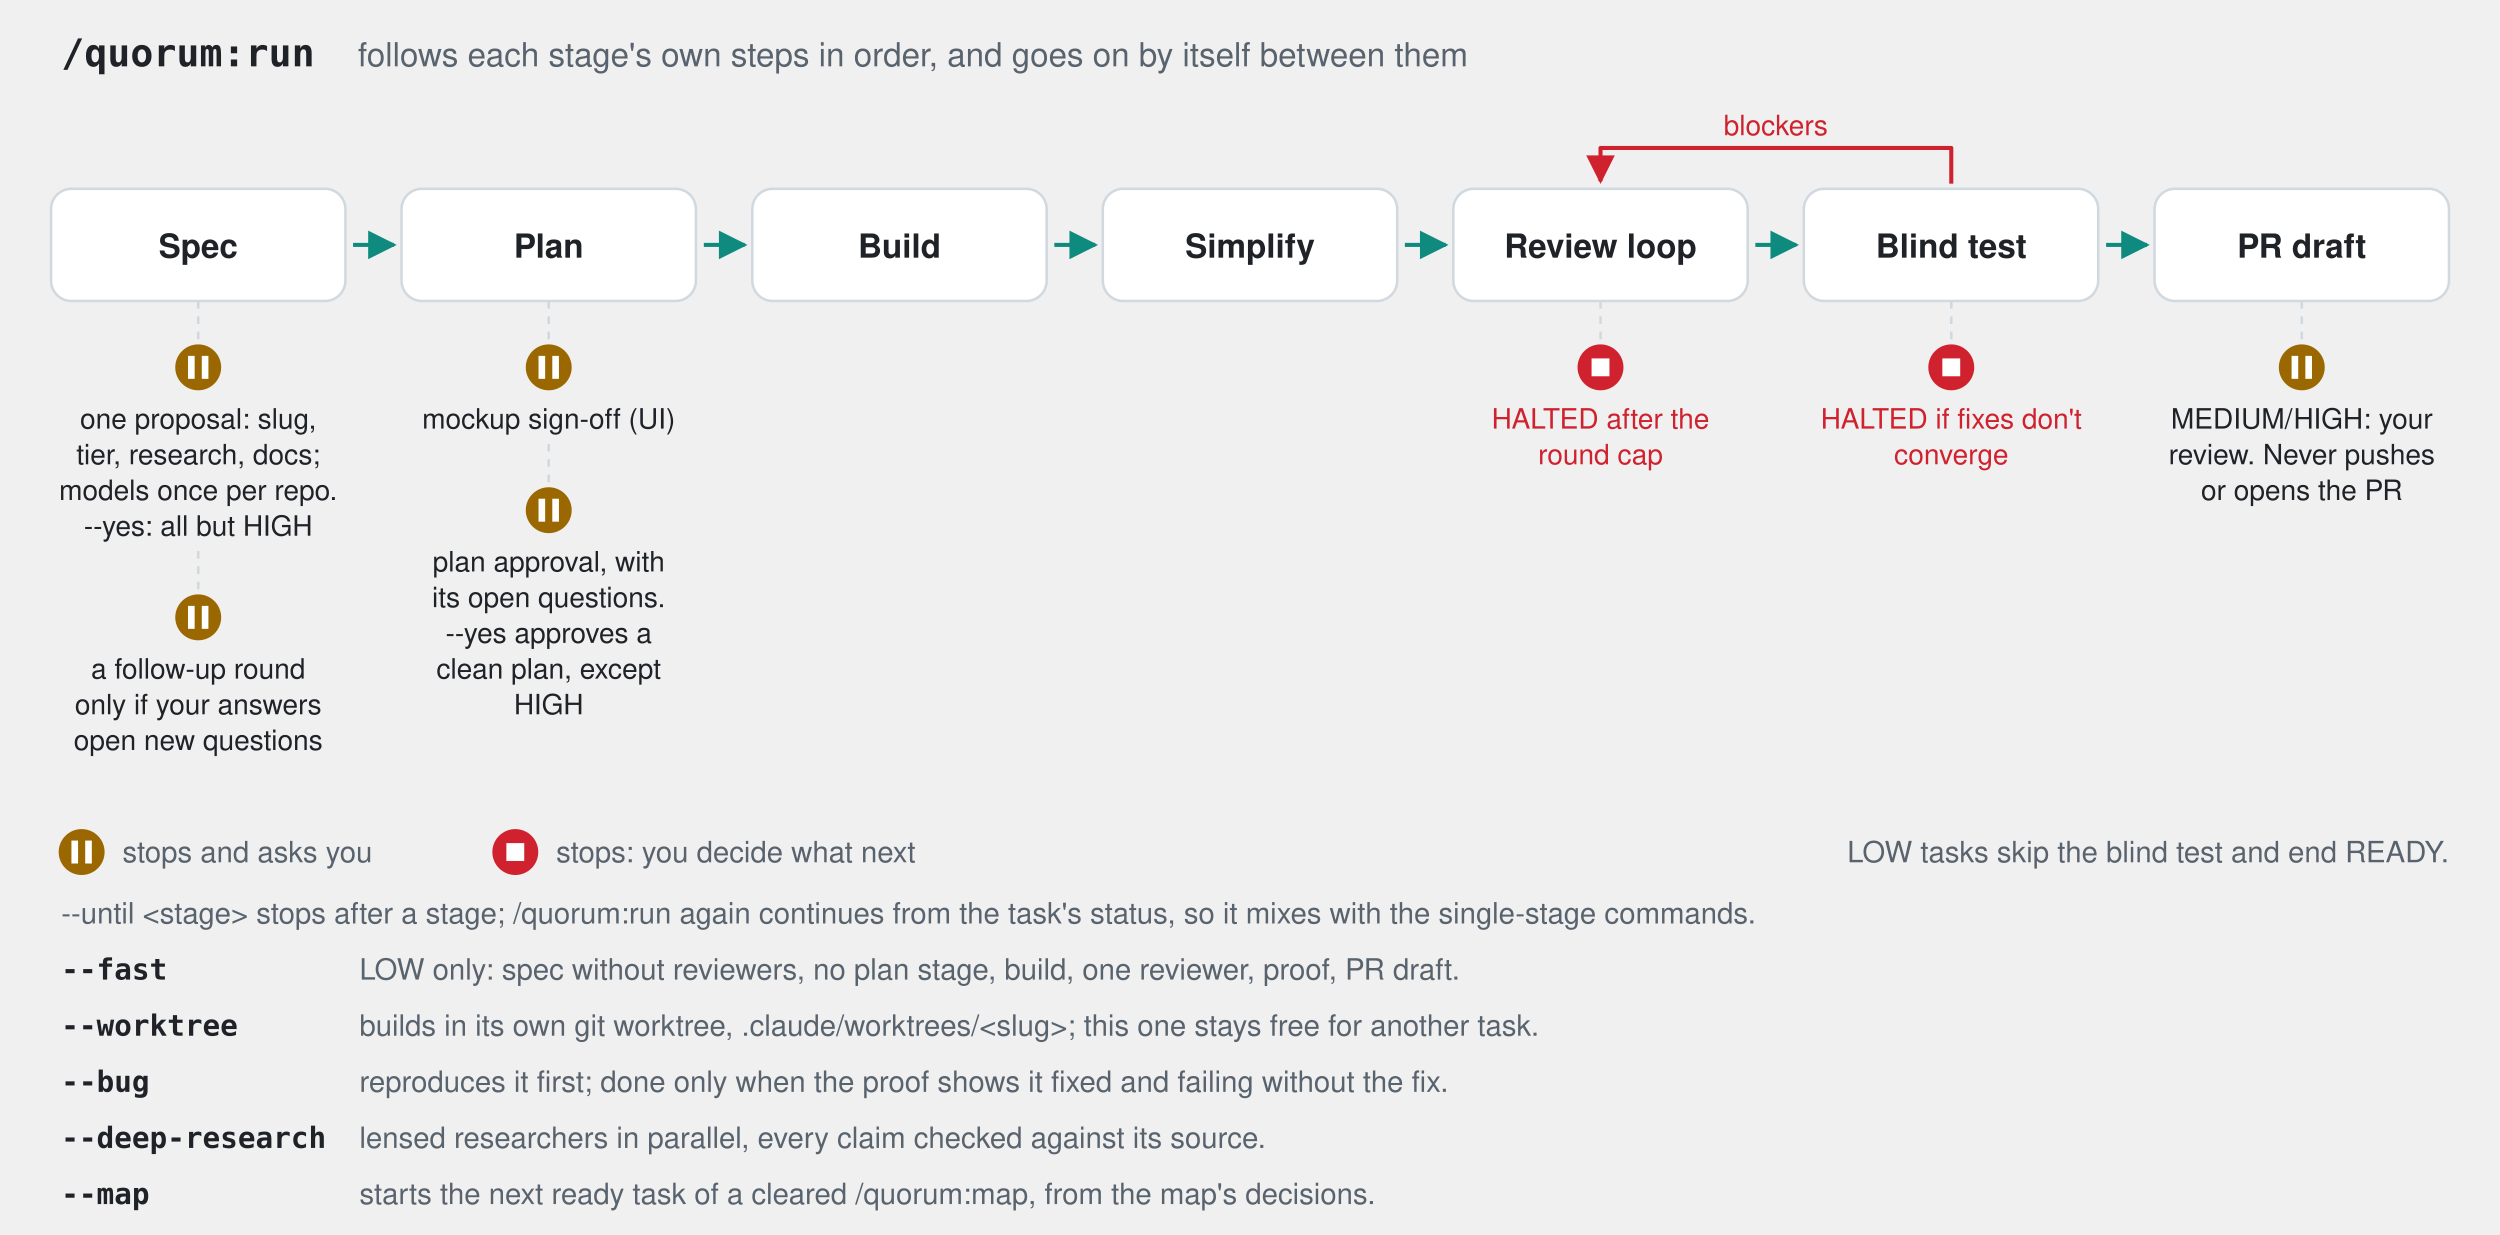
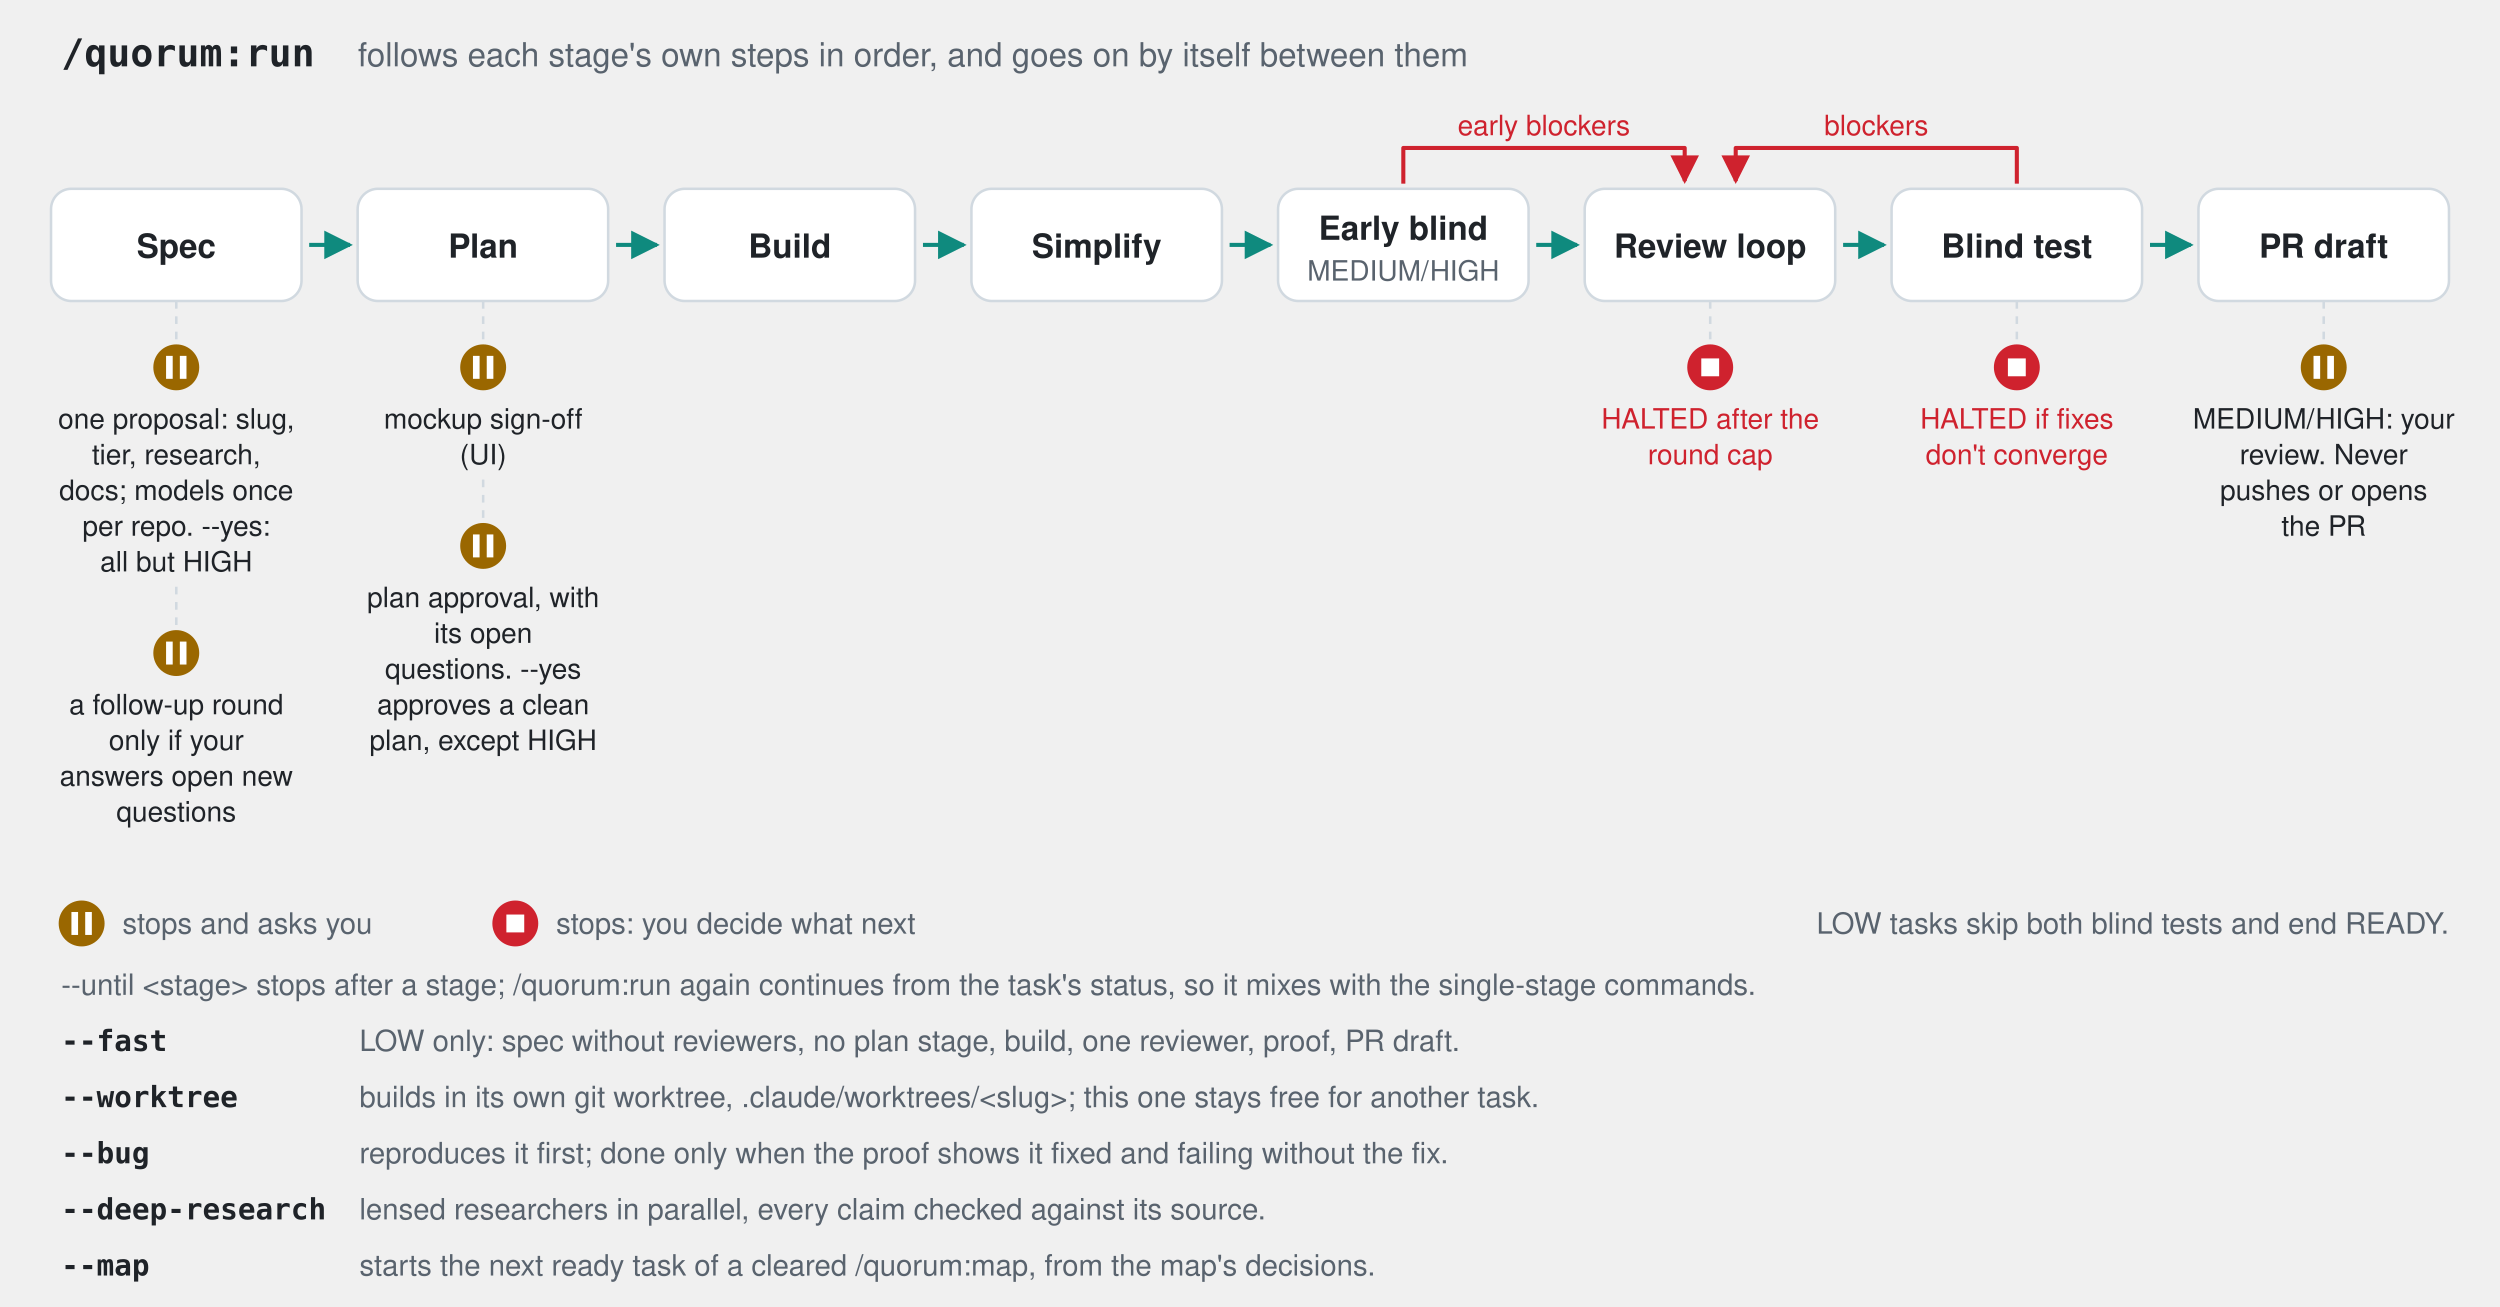
- <svg xmlns="http://www.w3.org/2000/svg" width="980" height="484" viewBox="0 0 980 484" role="img" aria-label="/quorum:run: spec, plan, build, simplify, review loop, blind test, PR draft, in order. It stops to ask at the spec (one proposal of slug, tier, research, and docs, and the models the first time in a repo; --yes accepts all but a HIGH tier; a follow-up round only if your answers open new questions) and the plan (mockup sign-off for UI, plan approval with the plan's open questions; --yes approves a clean plan except for HIGH), and for your review of MEDIUM and HIGH tasks after the PR draft. It stops if the review loop or the blind test halts. Blind-test blockers go back to the review loop. It never pushes or opens the PR. --fast takes a LOW task through without spec reviewers or a plan stage, with one reviewer; --worktree builds the task in its own git worktree; --bug reproduces the bug first and proves it fixed; --deep-research runs lensed researchers in parallel and checks every claim; --map starts the next ready task of a cleared map.">
+ <svg xmlns="http://www.w3.org/2000/svg" width="980" height="512" viewBox="0 0 980 512" role="img" aria-label="/quorum:run: spec, plan, build, simplify, the early blind test for MEDIUM and HIGH tasks, review loop, blind test, PR draft, in order. It stops to ask at the spec (one proposal of slug, tier, research, and docs, and the models the first time in a repo; --yes accepts all but a HIGH tier; a follow-up round only if your answers open new questions) and the plan (mockup sign-off for UI, plan approval with the plan's open questions; --yes approves a clean plan except for HIGH), and for your review of MEDIUM and HIGH tasks after the PR draft. It stops if the review loop or the blind test halts. The early blind test's blockers go to the review loop before round 1, and the later blind test's go back to it. LOW tasks skip both blind tests. It never pushes or opens the PR. --fast takes a LOW task through without spec reviewers or a plan stage, with one reviewer; --worktree builds the task in its own git worktree; --bug reproduces the bug first and proves it fixed; --deep-research runs lensed researchers in parallel and checks every claim; --map starts the next ready task of a cleared map.">
  <defs>
    <marker id="arrow-go" viewBox="0 0 10 10" refX="9" refY="5" markerWidth="7" markerHeight="7" orient="auto-start-reverse">
      <path d="M0,0 L10,5 L0,10 z" fill="#0f8a7e" />
    </marker>
    <marker id="arrow-back" viewBox="0 0 10 10" refX="9" refY="5" markerWidth="7" markerHeight="7" orient="auto-start-reverse">
      <path d="M0,0 L10,5 L0,10 z" fill="#cf222e" />
    </marker>
  </defs>
  <text x="24.0" y="26.0" font-family="ui-monospace, SFMono-Regular, Menlo, Consolas, monospace" font-size="15" font-weight="700" fill="#1f2328" text-anchor="start">/quorum:run</text>
  <text x="140.3" y="26.0" font-family="-apple-system, BlinkMacSystemFont, 'Segoe UI', Helvetica, Arial, sans-serif" font-size="13" font-weight="400" fill="#59636e" text-anchor="start">follows each stage's own steps in order, and goes on by itself between them</text>
-   <rect x="20.0" y="74.0" width="115.4" height="44.0" rx="8" fill="#ffffff" stroke="#d1d9e0" />
-   <text x="77.7" y="101.0" font-family="-apple-system, BlinkMacSystemFont, 'Segoe UI', Helvetica, Arial, sans-serif" font-size="13" font-weight="600" fill="#1f2328" text-anchor="middle">Spec</text>
-   <line x1="77.7" y1="118.0" x2="77.7" y2="135.0" stroke="#d1d9e0" stroke-dasharray="3 3" />
-   <circle cx="77.7" cy="144.0" r="9" fill="#9a6700" />
-   <rect x="73.7" y="139.5" width="2.6" height="9" fill="#ffffff" />
-   <rect x="79.1" y="139.5" width="2.6" height="9" fill="#ffffff" />
-   <text x="77.7" y="168.0" font-family="-apple-system, BlinkMacSystemFont, 'Segoe UI', Helvetica, Arial, sans-serif" font-size="11" font-weight="400" fill="#1f2328" text-anchor="middle">one proposal: slug,</text>
-   <text x="77.7" y="182.0" font-family="-apple-system, BlinkMacSystemFont, 'Segoe UI', Helvetica, Arial, sans-serif" font-size="11" font-weight="400" fill="#1f2328" text-anchor="middle">tier, research, docs;</text>
-   <text x="77.7" y="196.0" font-family="-apple-system, BlinkMacSystemFont, 'Segoe UI', Helvetica, Arial, sans-serif" font-size="11" font-weight="400" fill="#1f2328" text-anchor="middle">models once per repo.</text>
-   <text x="77.7" y="210.0" font-family="-apple-system, BlinkMacSystemFont, 'Segoe UI', Helvetica, Arial, sans-serif" font-size="11" font-weight="400" fill="#1f2328" text-anchor="middle">--yes: all but HIGH</text>
-   <line x1="77.7" y1="216.0" x2="77.7" y2="233.0" stroke="#d1d9e0" stroke-dasharray="3 3" />
-   <circle cx="77.7" cy="242.0" r="9" fill="#9a6700" />
-   <rect x="73.7" y="237.5" width="2.6" height="9" fill="#ffffff" />
-   <rect x="79.1" y="237.5" width="2.6" height="9" fill="#ffffff" />
-   <text x="77.7" y="266.0" font-family="-apple-system, BlinkMacSystemFont, 'Segoe UI', Helvetica, Arial, sans-serif" font-size="11" font-weight="400" fill="#1f2328" text-anchor="middle">a follow-up round</text>
-   <text x="77.7" y="280.0" font-family="-apple-system, BlinkMacSystemFont, 'Segoe UI', Helvetica, Arial, sans-serif" font-size="11" font-weight="400" fill="#1f2328" text-anchor="middle">only if your answers</text>
-   <text x="77.7" y="294.0" font-family="-apple-system, BlinkMacSystemFont, 'Segoe UI', Helvetica, Arial, sans-serif" font-size="11" font-weight="400" fill="#1f2328" text-anchor="middle">open new questions</text>
-   <rect x="157.4" y="74.0" width="115.4" height="44.0" rx="8" fill="#ffffff" stroke="#d1d9e0" />
-   <text x="215.1" y="101.0" font-family="-apple-system, BlinkMacSystemFont, 'Segoe UI', Helvetica, Arial, sans-serif" font-size="13" font-weight="600" fill="#1f2328" text-anchor="middle">Plan</text>
-   <path d="M138.4,96.0 H154.4" fill="none" stroke="#0f8a7e" stroke-width="1.6" stroke-linejoin="round" marker-end="url(#arrow-go)" />
-   <line x1="215.1" y1="118.0" x2="215.1" y2="135.0" stroke="#d1d9e0" stroke-dasharray="3 3" />
-   <circle cx="215.1" cy="144.0" r="9" fill="#9a6700" />
-   <rect x="211.1" y="139.5" width="2.6" height="9" fill="#ffffff" />
-   <rect x="216.5" y="139.5" width="2.6" height="9" fill="#ffffff" />
-   <text x="215.1" y="168.0" font-family="-apple-system, BlinkMacSystemFont, 'Segoe UI', Helvetica, Arial, sans-serif" font-size="11" font-weight="400" fill="#1f2328" text-anchor="middle">mockup sign-off (UI)</text>
-   <line x1="215.1" y1="174.0" x2="215.1" y2="191.0" stroke="#d1d9e0" stroke-dasharray="3 3" />
-   <circle cx="215.1" cy="200.0" r="9" fill="#9a6700" />
-   <rect x="211.1" y="195.5" width="2.6" height="9" fill="#ffffff" />
-   <rect x="216.5" y="195.5" width="2.6" height="9" fill="#ffffff" />
-   <text x="215.1" y="224.0" font-family="-apple-system, BlinkMacSystemFont, 'Segoe UI', Helvetica, Arial, sans-serif" font-size="11" font-weight="400" fill="#1f2328" text-anchor="middle">plan approval, with</text>
-   <text x="215.1" y="238.0" font-family="-apple-system, BlinkMacSystemFont, 'Segoe UI', Helvetica, Arial, sans-serif" font-size="11" font-weight="400" fill="#1f2328" text-anchor="middle">its open questions.</text>
-   <text x="215.1" y="252.0" font-family="-apple-system, BlinkMacSystemFont, 'Segoe UI', Helvetica, Arial, sans-serif" font-size="11" font-weight="400" fill="#1f2328" text-anchor="middle">--yes approves a</text>
-   <text x="215.1" y="266.0" font-family="-apple-system, BlinkMacSystemFont, 'Segoe UI', Helvetica, Arial, sans-serif" font-size="11" font-weight="400" fill="#1f2328" text-anchor="middle">clean plan, except</text>
-   <text x="215.1" y="280.0" font-family="-apple-system, BlinkMacSystemFont, 'Segoe UI', Helvetica, Arial, sans-serif" font-size="11" font-weight="400" fill="#1f2328" text-anchor="middle">HIGH</text>
-   <rect x="294.9" y="74.0" width="115.4" height="44.0" rx="8" fill="#ffffff" stroke="#d1d9e0" />
-   <text x="352.6" y="101.0" font-family="-apple-system, BlinkMacSystemFont, 'Segoe UI', Helvetica, Arial, sans-serif" font-size="13" font-weight="600" fill="#1f2328" text-anchor="middle">Build</text>
-   <path d="M275.9,96.0 H291.9" fill="none" stroke="#0f8a7e" stroke-width="1.6" stroke-linejoin="round" marker-end="url(#arrow-go)" />
-   <rect x="432.3" y="74.0" width="115.4" height="44.0" rx="8" fill="#ffffff" stroke="#d1d9e0" />
-   <text x="490.0" y="101.0" font-family="-apple-system, BlinkMacSystemFont, 'Segoe UI', Helvetica, Arial, sans-serif" font-size="13" font-weight="600" fill="#1f2328" text-anchor="middle">Simplify</text>
-   <path d="M413.3,96.0 H429.3" fill="none" stroke="#0f8a7e" stroke-width="1.6" stroke-linejoin="round" marker-end="url(#arrow-go)" />
-   <rect x="569.7" y="74.0" width="115.4" height="44.0" rx="8" fill="#ffffff" stroke="#d1d9e0" />
-   <text x="627.4" y="101.0" font-family="-apple-system, BlinkMacSystemFont, 'Segoe UI', Helvetica, Arial, sans-serif" font-size="13" font-weight="600" fill="#1f2328" text-anchor="middle">Review loop</text>
-   <path d="M550.7,96.0 H566.7" fill="none" stroke="#0f8a7e" stroke-width="1.6" stroke-linejoin="round" marker-end="url(#arrow-go)" />
-   <line x1="627.4" y1="118.0" x2="627.4" y2="135.0" stroke="#d1d9e0" stroke-dasharray="3 3" />
-   <circle cx="627.4" cy="144.0" r="9" fill="#cf222e" />
-   <rect x="623.9" y="140.5" width="7" height="7" fill="#ffffff" />
-   <text x="627.4" y="168.0" font-family="-apple-system, BlinkMacSystemFont, 'Segoe UI', Helvetica, Arial, sans-serif" font-size="11" font-weight="400" fill="#cf222e" text-anchor="middle">HALTED after the</text>
-   <text x="627.4" y="182.0" font-family="-apple-system, BlinkMacSystemFont, 'Segoe UI', Helvetica, Arial, sans-serif" font-size="11" font-weight="400" fill="#cf222e" text-anchor="middle">round cap</text>
-   <rect x="707.1" y="74.0" width="115.4" height="44.0" rx="8" fill="#ffffff" stroke="#d1d9e0" />
-   <text x="764.9" y="101.0" font-family="-apple-system, BlinkMacSystemFont, 'Segoe UI', Helvetica, Arial, sans-serif" font-size="13" font-weight="600" fill="#1f2328" text-anchor="middle">Blind test</text>
-   <path d="M688.1,96.0 H704.1" fill="none" stroke="#0f8a7e" stroke-width="1.6" stroke-linejoin="round" marker-end="url(#arrow-go)" />
-   <line x1="764.9" y1="118.0" x2="764.9" y2="135.0" stroke="#d1d9e0" stroke-dasharray="3 3" />
-   <circle cx="764.9" cy="144.0" r="9" fill="#cf222e" />
-   <rect x="761.4" y="140.5" width="7" height="7" fill="#ffffff" />
-   <text x="764.9" y="168.0" font-family="-apple-system, BlinkMacSystemFont, 'Segoe UI', Helvetica, Arial, sans-serif" font-size="11" font-weight="400" fill="#cf222e" text-anchor="middle">HALTED if fixes don't</text>
-   <text x="764.9" y="182.0" font-family="-apple-system, BlinkMacSystemFont, 'Segoe UI', Helvetica, Arial, sans-serif" font-size="11" font-weight="400" fill="#cf222e" text-anchor="middle">converge</text>
-   <rect x="844.6" y="74.0" width="115.4" height="44.0" rx="8" fill="#ffffff" stroke="#d1d9e0" />
-   <text x="902.3" y="101.0" font-family="-apple-system, BlinkMacSystemFont, 'Segoe UI', Helvetica, Arial, sans-serif" font-size="13" font-weight="600" fill="#1f2328" text-anchor="middle">PR draft</text>
-   <path d="M825.6,96.0 H841.6" fill="none" stroke="#0f8a7e" stroke-width="1.6" stroke-linejoin="round" marker-end="url(#arrow-go)" />
-   <line x1="902.3" y1="118.0" x2="902.3" y2="135.0" stroke="#d1d9e0" stroke-dasharray="3 3" />
-   <circle cx="902.3" cy="144.0" r="9" fill="#9a6700" />
-   <rect x="898.3" y="139.5" width="2.6" height="9" fill="#ffffff" />
-   <rect x="903.7" y="139.5" width="2.6" height="9" fill="#ffffff" />
-   <text x="902.3" y="168.0" font-family="-apple-system, BlinkMacSystemFont, 'Segoe UI', Helvetica, Arial, sans-serif" font-size="11" font-weight="400" fill="#1f2328" text-anchor="middle">MEDIUM/HIGH: your</text>
-   <text x="902.3" y="182.0" font-family="-apple-system, BlinkMacSystemFont, 'Segoe UI', Helvetica, Arial, sans-serif" font-size="11" font-weight="400" fill="#1f2328" text-anchor="middle">review. Never pushes</text>
-   <text x="902.3" y="196.0" font-family="-apple-system, BlinkMacSystemFont, 'Segoe UI', Helvetica, Arial, sans-serif" font-size="11" font-weight="400" fill="#1f2328" text-anchor="middle">or opens the PR</text>
-   <path d="M764.9,72 V58 H627.4 V71" fill="none" stroke="#cf222e" stroke-width="1.6" stroke-linejoin="round" marker-end="url(#arrow-back)" />
-   <text x="696.1" y="53.0" font-family="-apple-system, BlinkMacSystemFont, 'Segoe UI', Helvetica, Arial, sans-serif" font-size="11" font-weight="400" fill="#cf222e" text-anchor="middle">blockers</text>
-   <circle cx="32.0" cy="334.0" r="9" fill="#9a6700" />
-   <rect x="28.0" y="329.5" width="2.6" height="9" fill="#ffffff" />
-   <rect x="33.4" y="329.5" width="2.6" height="9" fill="#ffffff" />
-   <text x="48.0" y="338.0" font-family="-apple-system, BlinkMacSystemFont, 'Segoe UI', Helvetica, Arial, sans-serif" font-size="11.5" font-weight="400" fill="#59636e" text-anchor="start">stops and asks you</text>
-   <circle cx="202.0" cy="334.0" r="9" fill="#cf222e" />
-   <rect x="198.5" y="330.5" width="7" height="7" fill="#ffffff" />
-   <text x="218.0" y="338.0" font-family="-apple-system, BlinkMacSystemFont, 'Segoe UI', Helvetica, Arial, sans-serif" font-size="11.5" font-weight="400" fill="#59636e" text-anchor="start">stops: you decide what next</text>
-   <text x="960.0" y="338.0" font-family="-apple-system, BlinkMacSystemFont, 'Segoe UI', Helvetica, Arial, sans-serif" font-size="11.5" font-weight="400" fill="#59636e" text-anchor="end">LOW tasks skip the blind test and end READY.</text>
-   <text x="24.0" y="362.0" font-family="-apple-system, BlinkMacSystemFont, 'Segoe UI', Helvetica, Arial, sans-serif" font-size="11.5" font-weight="400" fill="#59636e" text-anchor="start">--until &lt;stage&gt; stops after a stage; /quorum:run again continues from the task's status, so it mixes with the single-stage commands.</text>
-   <text x="24.0" y="384.0" font-family="ui-monospace, SFMono-Regular, Menlo, Consolas, monospace" font-size="11.5" font-weight="600" fill="#1f2328" text-anchor="start">--fast</text>
-   <text x="140.9" y="384.0" font-family="-apple-system, BlinkMacSystemFont, 'Segoe UI', Helvetica, Arial, sans-serif" font-size="11.5" font-weight="400" fill="#59636e" text-anchor="start">LOW only: spec without reviewers, no plan stage, build, one reviewer, proof, PR draft.</text>
-   <text x="24.0" y="406.0" font-family="ui-monospace, SFMono-Regular, Menlo, Consolas, monospace" font-size="11.5" font-weight="600" fill="#1f2328" text-anchor="start">--worktree</text>
-   <text x="140.9" y="406.0" font-family="-apple-system, BlinkMacSystemFont, 'Segoe UI', Helvetica, Arial, sans-serif" font-size="11.5" font-weight="400" fill="#59636e" text-anchor="start">builds in its own git worktree, .claude/worktrees/&lt;slug&gt;; this one stays free for another task.</text>
-   <text x="24.0" y="428.0" font-family="ui-monospace, SFMono-Regular, Menlo, Consolas, monospace" font-size="11.5" font-weight="600" fill="#1f2328" text-anchor="start">--bug</text>
-   <text x="140.9" y="428.0" font-family="-apple-system, BlinkMacSystemFont, 'Segoe UI', Helvetica, Arial, sans-serif" font-size="11.5" font-weight="400" fill="#59636e" text-anchor="start">reproduces it first; done only when the proof shows it fixed and failing without the fix.</text>
-   <text x="24.0" y="450.0" font-family="ui-monospace, SFMono-Regular, Menlo, Consolas, monospace" font-size="11.5" font-weight="600" fill="#1f2328" text-anchor="start">--deep-research</text>
-   <text x="140.9" y="450.0" font-family="-apple-system, BlinkMacSystemFont, 'Segoe UI', Helvetica, Arial, sans-serif" font-size="11.5" font-weight="400" fill="#59636e" text-anchor="start">lensed researchers in parallel, every claim checked against its source.</text>
-   <text x="24.0" y="472.0" font-family="ui-monospace, SFMono-Regular, Menlo, Consolas, monospace" font-size="11.5" font-weight="600" fill="#1f2328" text-anchor="start">--map</text>
-   <text x="140.9" y="472.0" font-family="-apple-system, BlinkMacSystemFont, 'Segoe UI', Helvetica, Arial, sans-serif" font-size="11.5" font-weight="400" fill="#59636e" text-anchor="start">starts the next ready task of a cleared /quorum:map, from the map's decisions.</text>
+   <rect x="20.0" y="74.0" width="98.2" height="44.0" rx="8" fill="#ffffff" stroke="#d1d9e0" />
+   <text x="69.1" y="101.0" font-family="-apple-system, BlinkMacSystemFont, 'Segoe UI', Helvetica, Arial, sans-serif" font-size="13" font-weight="600" fill="#1f2328" text-anchor="middle">Spec</text>
+   <line x1="69.1" y1="118.0" x2="69.1" y2="135.0" stroke="#d1d9e0" stroke-dasharray="3 3" />
+   <circle cx="69.1" cy="144.0" r="9" fill="#9a6700" />
+   <rect x="65.1" y="139.5" width="2.6" height="9" fill="#ffffff" />
+   <rect x="70.5" y="139.5" width="2.6" height="9" fill="#ffffff" />
+   <text x="69.1" y="168.0" font-family="-apple-system, BlinkMacSystemFont, 'Segoe UI', Helvetica, Arial, sans-serif" font-size="11" font-weight="400" fill="#1f2328" text-anchor="middle">one proposal: slug,</text>
+   <text x="69.1" y="182.0" font-family="-apple-system, BlinkMacSystemFont, 'Segoe UI', Helvetica, Arial, sans-serif" font-size="11" font-weight="400" fill="#1f2328" text-anchor="middle">tier, research,</text>
+   <text x="69.1" y="196.0" font-family="-apple-system, BlinkMacSystemFont, 'Segoe UI', Helvetica, Arial, sans-serif" font-size="11" font-weight="400" fill="#1f2328" text-anchor="middle">docs; models once</text>
+   <text x="69.1" y="210.0" font-family="-apple-system, BlinkMacSystemFont, 'Segoe UI', Helvetica, Arial, sans-serif" font-size="11" font-weight="400" fill="#1f2328" text-anchor="middle">per repo. --yes:</text>
+   <text x="69.1" y="224.0" font-family="-apple-system, BlinkMacSystemFont, 'Segoe UI', Helvetica, Arial, sans-serif" font-size="11" font-weight="400" fill="#1f2328" text-anchor="middle">all but HIGH</text>
+   <line x1="69.1" y1="230.0" x2="69.1" y2="247.0" stroke="#d1d9e0" stroke-dasharray="3 3" />
+   <circle cx="69.1" cy="256.0" r="9" fill="#9a6700" />
+   <rect x="65.1" y="251.5" width="2.6" height="9" fill="#ffffff" />
+   <rect x="70.5" y="251.5" width="2.6" height="9" fill="#ffffff" />
+   <text x="69.1" y="280.0" font-family="-apple-system, BlinkMacSystemFont, 'Segoe UI', Helvetica, Arial, sans-serif" font-size="11" font-weight="400" fill="#1f2328" text-anchor="middle">a follow-up round</text>
+   <text x="69.1" y="294.0" font-family="-apple-system, BlinkMacSystemFont, 'Segoe UI', Helvetica, Arial, sans-serif" font-size="11" font-weight="400" fill="#1f2328" text-anchor="middle">only if your</text>
+   <text x="69.1" y="308.0" font-family="-apple-system, BlinkMacSystemFont, 'Segoe UI', Helvetica, Arial, sans-serif" font-size="11" font-weight="400" fill="#1f2328" text-anchor="middle">answers open new</text>
+   <text x="69.1" y="322.0" font-family="-apple-system, BlinkMacSystemFont, 'Segoe UI', Helvetica, Arial, sans-serif" font-size="11" font-weight="400" fill="#1f2328" text-anchor="middle">questions</text>
+   <rect x="140.2" y="74.0" width="98.2" height="44.0" rx="8" fill="#ffffff" stroke="#d1d9e0" />
+   <text x="189.4" y="101.0" font-family="-apple-system, BlinkMacSystemFont, 'Segoe UI', Helvetica, Arial, sans-serif" font-size="13" font-weight="600" fill="#1f2328" text-anchor="middle">Plan</text>
+   <path d="M121.2,96.0 H137.2" fill="none" stroke="#0f8a7e" stroke-width="1.6" stroke-linejoin="round" marker-end="url(#arrow-go)" />
+   <line x1="189.4" y1="118.0" x2="189.4" y2="135.0" stroke="#d1d9e0" stroke-dasharray="3 3" />
+   <circle cx="189.4" cy="144.0" r="9" fill="#9a6700" />
+   <rect x="185.4" y="139.5" width="2.6" height="9" fill="#ffffff" />
+   <rect x="190.8" y="139.5" width="2.6" height="9" fill="#ffffff" />
+   <text x="189.4" y="168.0" font-family="-apple-system, BlinkMacSystemFont, 'Segoe UI', Helvetica, Arial, sans-serif" font-size="11" font-weight="400" fill="#1f2328" text-anchor="middle">mockup sign-off</text>
+   <text x="189.4" y="182.0" font-family="-apple-system, BlinkMacSystemFont, 'Segoe UI', Helvetica, Arial, sans-serif" font-size="11" font-weight="400" fill="#1f2328" text-anchor="middle">(UI)</text>
+   <line x1="189.4" y1="188.0" x2="189.4" y2="205.0" stroke="#d1d9e0" stroke-dasharray="3 3" />
+   <circle cx="189.4" cy="214.0" r="9" fill="#9a6700" />
+   <rect x="185.4" y="209.5" width="2.6" height="9" fill="#ffffff" />
+   <rect x="190.8" y="209.5" width="2.6" height="9" fill="#ffffff" />
+   <text x="189.4" y="238.0" font-family="-apple-system, BlinkMacSystemFont, 'Segoe UI', Helvetica, Arial, sans-serif" font-size="11" font-weight="400" fill="#1f2328" text-anchor="middle">plan approval, with</text>
+   <text x="189.4" y="252.0" font-family="-apple-system, BlinkMacSystemFont, 'Segoe UI', Helvetica, Arial, sans-serif" font-size="11" font-weight="400" fill="#1f2328" text-anchor="middle">its open</text>
+   <text x="189.4" y="266.0" font-family="-apple-system, BlinkMacSystemFont, 'Segoe UI', Helvetica, Arial, sans-serif" font-size="11" font-weight="400" fill="#1f2328" text-anchor="middle">questions. --yes</text>
+   <text x="189.4" y="280.0" font-family="-apple-system, BlinkMacSystemFont, 'Segoe UI', Helvetica, Arial, sans-serif" font-size="11" font-weight="400" fill="#1f2328" text-anchor="middle">approves a clean</text>
+   <text x="189.4" y="294.0" font-family="-apple-system, BlinkMacSystemFont, 'Segoe UI', Helvetica, Arial, sans-serif" font-size="11" font-weight="400" fill="#1f2328" text-anchor="middle">plan, except HIGH</text>
+   <rect x="260.5" y="74.0" width="98.2" height="44.0" rx="8" fill="#ffffff" stroke="#d1d9e0" />
+   <text x="309.6" y="101.0" font-family="-apple-system, BlinkMacSystemFont, 'Segoe UI', Helvetica, Arial, sans-serif" font-size="13" font-weight="600" fill="#1f2328" text-anchor="middle">Build</text>
+   <path d="M241.5,96.0 H257.5" fill="none" stroke="#0f8a7e" stroke-width="1.6" stroke-linejoin="round" marker-end="url(#arrow-go)" />
+   <rect x="380.8" y="74.0" width="98.2" height="44.0" rx="8" fill="#ffffff" stroke="#d1d9e0" />
+   <text x="429.9" y="101.0" font-family="-apple-system, BlinkMacSystemFont, 'Segoe UI', Helvetica, Arial, sans-serif" font-size="13" font-weight="600" fill="#1f2328" text-anchor="middle">Simplify</text>
+   <path d="M361.8,96.0 H377.8" fill="none" stroke="#0f8a7e" stroke-width="1.6" stroke-linejoin="round" marker-end="url(#arrow-go)" />
+   <rect x="501.0" y="74.0" width="98.2" height="44.0" rx="8" fill="#ffffff" stroke="#d1d9e0" />
+   <text x="550.1" y="94.0" font-family="-apple-system, BlinkMacSystemFont, 'Segoe UI', Helvetica, Arial, sans-serif" font-size="13" font-weight="600" fill="#1f2328" text-anchor="middle">Early blind</text>
+   <text x="550.1" y="110.0" font-family="-apple-system, BlinkMacSystemFont, 'Segoe UI', Helvetica, Arial, sans-serif" font-size="11" font-weight="400" fill="#59636e" text-anchor="middle">MEDIUM/HIGH</text>
+   <path d="M482.0,96.0 H498.0" fill="none" stroke="#0f8a7e" stroke-width="1.6" stroke-linejoin="round" marker-end="url(#arrow-go)" />
+   <rect x="621.2" y="74.0" width="98.2" height="44.0" rx="8" fill="#ffffff" stroke="#d1d9e0" />
+   <text x="670.4" y="101.0" font-family="-apple-system, BlinkMacSystemFont, 'Segoe UI', Helvetica, Arial, sans-serif" font-size="13" font-weight="600" fill="#1f2328" text-anchor="middle">Review loop</text>
+   <path d="M602.2,96.0 H618.2" fill="none" stroke="#0f8a7e" stroke-width="1.6" stroke-linejoin="round" marker-end="url(#arrow-go)" />
+   <line x1="670.4" y1="118.0" x2="670.4" y2="135.0" stroke="#d1d9e0" stroke-dasharray="3 3" />
+   <circle cx="670.4" cy="144.0" r="9" fill="#cf222e" />
+   <rect x="666.9" y="140.5" width="7" height="7" fill="#ffffff" />
+   <text x="670.4" y="168.0" font-family="-apple-system, BlinkMacSystemFont, 'Segoe UI', Helvetica, Arial, sans-serif" font-size="11" font-weight="400" fill="#cf222e" text-anchor="middle">HALTED after the</text>
+   <text x="670.4" y="182.0" font-family="-apple-system, BlinkMacSystemFont, 'Segoe UI', Helvetica, Arial, sans-serif" font-size="11" font-weight="400" fill="#cf222e" text-anchor="middle">round cap</text>
+   <rect x="741.5" y="74.0" width="98.2" height="44.0" rx="8" fill="#ffffff" stroke="#d1d9e0" />
+   <text x="790.6" y="101.0" font-family="-apple-system, BlinkMacSystemFont, 'Segoe UI', Helvetica, Arial, sans-serif" font-size="13" font-weight="600" fill="#1f2328" text-anchor="middle">Blind test</text>
+   <path d="M722.5,96.0 H738.5" fill="none" stroke="#0f8a7e" stroke-width="1.6" stroke-linejoin="round" marker-end="url(#arrow-go)" />
+   <line x1="790.6" y1="118.0" x2="790.6" y2="135.0" stroke="#d1d9e0" stroke-dasharray="3 3" />
+   <circle cx="790.6" cy="144.0" r="9" fill="#cf222e" />
+   <rect x="787.1" y="140.5" width="7" height="7" fill="#ffffff" />
+   <text x="790.6" y="168.0" font-family="-apple-system, BlinkMacSystemFont, 'Segoe UI', Helvetica, Arial, sans-serif" font-size="11" font-weight="400" fill="#cf222e" text-anchor="middle">HALTED if fixes</text>
+   <text x="790.6" y="182.0" font-family="-apple-system, BlinkMacSystemFont, 'Segoe UI', Helvetica, Arial, sans-serif" font-size="11" font-weight="400" fill="#cf222e" text-anchor="middle">don't converge</text>
+   <rect x="861.8" y="74.0" width="98.2" height="44.0" rx="8" fill="#ffffff" stroke="#d1d9e0" />
+   <text x="910.9" y="101.0" font-family="-apple-system, BlinkMacSystemFont, 'Segoe UI', Helvetica, Arial, sans-serif" font-size="13" font-weight="600" fill="#1f2328" text-anchor="middle">PR draft</text>
+   <path d="M842.8,96.0 H858.8" fill="none" stroke="#0f8a7e" stroke-width="1.6" stroke-linejoin="round" marker-end="url(#arrow-go)" />
+   <line x1="910.9" y1="118.0" x2="910.9" y2="135.0" stroke="#d1d9e0" stroke-dasharray="3 3" />
+   <circle cx="910.9" cy="144.0" r="9" fill="#9a6700" />
+   <rect x="906.9" y="139.5" width="2.6" height="9" fill="#ffffff" />
+   <rect x="912.3" y="139.5" width="2.6" height="9" fill="#ffffff" />
+   <text x="910.9" y="168.0" font-family="-apple-system, BlinkMacSystemFont, 'Segoe UI', Helvetica, Arial, sans-serif" font-size="11" font-weight="400" fill="#1f2328" text-anchor="middle">MEDIUM/HIGH: your</text>
+   <text x="910.9" y="182.0" font-family="-apple-system, BlinkMacSystemFont, 'Segoe UI', Helvetica, Arial, sans-serif" font-size="11" font-weight="400" fill="#1f2328" text-anchor="middle">review. Never</text>
+   <text x="910.9" y="196.0" font-family="-apple-system, BlinkMacSystemFont, 'Segoe UI', Helvetica, Arial, sans-serif" font-size="11" font-weight="400" fill="#1f2328" text-anchor="middle">pushes or opens</text>
+   <text x="910.9" y="210.0" font-family="-apple-system, BlinkMacSystemFont, 'Segoe UI', Helvetica, Arial, sans-serif" font-size="11" font-weight="400" fill="#1f2328" text-anchor="middle">the PR</text>
+   <path d="M550.1,72 V58 H660.4 V71" fill="none" stroke="#cf222e" stroke-width="1.6" stroke-linejoin="round" marker-end="url(#arrow-back)" />
+   <text x="605.2" y="53.0" font-family="-apple-system, BlinkMacSystemFont, 'Segoe UI', Helvetica, Arial, sans-serif" font-size="11" font-weight="400" fill="#cf222e" text-anchor="middle">early blockers</text>
+   <path d="M790.6,72 V58 H680.4 V71" fill="none" stroke="#cf222e" stroke-width="1.6" stroke-linejoin="round" marker-end="url(#arrow-back)" />
+   <text x="735.5" y="53.0" font-family="-apple-system, BlinkMacSystemFont, 'Segoe UI', Helvetica, Arial, sans-serif" font-size="11" font-weight="400" fill="#cf222e" text-anchor="middle">blockers</text>
+   <circle cx="32.0" cy="362.0" r="9" fill="#9a6700" />
+   <rect x="28.0" y="357.5" width="2.6" height="9" fill="#ffffff" />
+   <rect x="33.4" y="357.5" width="2.6" height="9" fill="#ffffff" />
+   <text x="48.0" y="366.0" font-family="-apple-system, BlinkMacSystemFont, 'Segoe UI', Helvetica, Arial, sans-serif" font-size="11.5" font-weight="400" fill="#59636e" text-anchor="start">stops and asks you</text>
+   <circle cx="202.0" cy="362.0" r="9" fill="#cf222e" />
+   <rect x="198.5" y="358.5" width="7" height="7" fill="#ffffff" />
+   <text x="218.0" y="366.0" font-family="-apple-system, BlinkMacSystemFont, 'Segoe UI', Helvetica, Arial, sans-serif" font-size="11.5" font-weight="400" fill="#59636e" text-anchor="start">stops: you decide what next</text>
+   <text x="960.0" y="366.0" font-family="-apple-system, BlinkMacSystemFont, 'Segoe UI', Helvetica, Arial, sans-serif" font-size="11.5" font-weight="400" fill="#59636e" text-anchor="end">LOW tasks skip both blind tests and end READY.</text>
+   <text x="24.0" y="390.0" font-family="-apple-system, BlinkMacSystemFont, 'Segoe UI', Helvetica, Arial, sans-serif" font-size="11.5" font-weight="400" fill="#59636e" text-anchor="start">--until &lt;stage&gt; stops after a stage; /quorum:run again continues from the task's status, so it mixes with the single-stage commands.</text>
+   <text x="24.0" y="412.0" font-family="ui-monospace, SFMono-Regular, Menlo, Consolas, monospace" font-size="11.5" font-weight="600" fill="#1f2328" text-anchor="start">--fast</text>
+   <text x="140.9" y="412.0" font-family="-apple-system, BlinkMacSystemFont, 'Segoe UI', Helvetica, Arial, sans-serif" font-size="11.5" font-weight="400" fill="#59636e" text-anchor="start">LOW only: spec without reviewers, no plan stage, build, one reviewer, proof, PR draft.</text>
+   <text x="24.0" y="434.0" font-family="ui-monospace, SFMono-Regular, Menlo, Consolas, monospace" font-size="11.5" font-weight="600" fill="#1f2328" text-anchor="start">--worktree</text>
+   <text x="140.9" y="434.0" font-family="-apple-system, BlinkMacSystemFont, 'Segoe UI', Helvetica, Arial, sans-serif" font-size="11.5" font-weight="400" fill="#59636e" text-anchor="start">builds in its own git worktree, .claude/worktrees/&lt;slug&gt;; this one stays free for another task.</text>
+   <text x="24.0" y="456.0" font-family="ui-monospace, SFMono-Regular, Menlo, Consolas, monospace" font-size="11.5" font-weight="600" fill="#1f2328" text-anchor="start">--bug</text>
+   <text x="140.9" y="456.0" font-family="-apple-system, BlinkMacSystemFont, 'Segoe UI', Helvetica, Arial, sans-serif" font-size="11.5" font-weight="400" fill="#59636e" text-anchor="start">reproduces it first; done only when the proof shows it fixed and failing without the fix.</text>
+   <text x="24.0" y="478.0" font-family="ui-monospace, SFMono-Regular, Menlo, Consolas, monospace" font-size="11.5" font-weight="600" fill="#1f2328" text-anchor="start">--deep-research</text>
+   <text x="140.9" y="478.0" font-family="-apple-system, BlinkMacSystemFont, 'Segoe UI', Helvetica, Arial, sans-serif" font-size="11.5" font-weight="400" fill="#59636e" text-anchor="start">lensed researchers in parallel, every claim checked against its source.</text>
+   <text x="24.0" y="500.0" font-family="ui-monospace, SFMono-Regular, Menlo, Consolas, monospace" font-size="11.5" font-weight="600" fill="#1f2328" text-anchor="start">--map</text>
+   <text x="140.9" y="500.0" font-family="-apple-system, BlinkMacSystemFont, 'Segoe UI', Helvetica, Arial, sans-serif" font-size="11.5" font-weight="400" fill="#59636e" text-anchor="start">starts the next ready task of a cleared /quorum:map, from the map's decisions.</text>
</svg>
